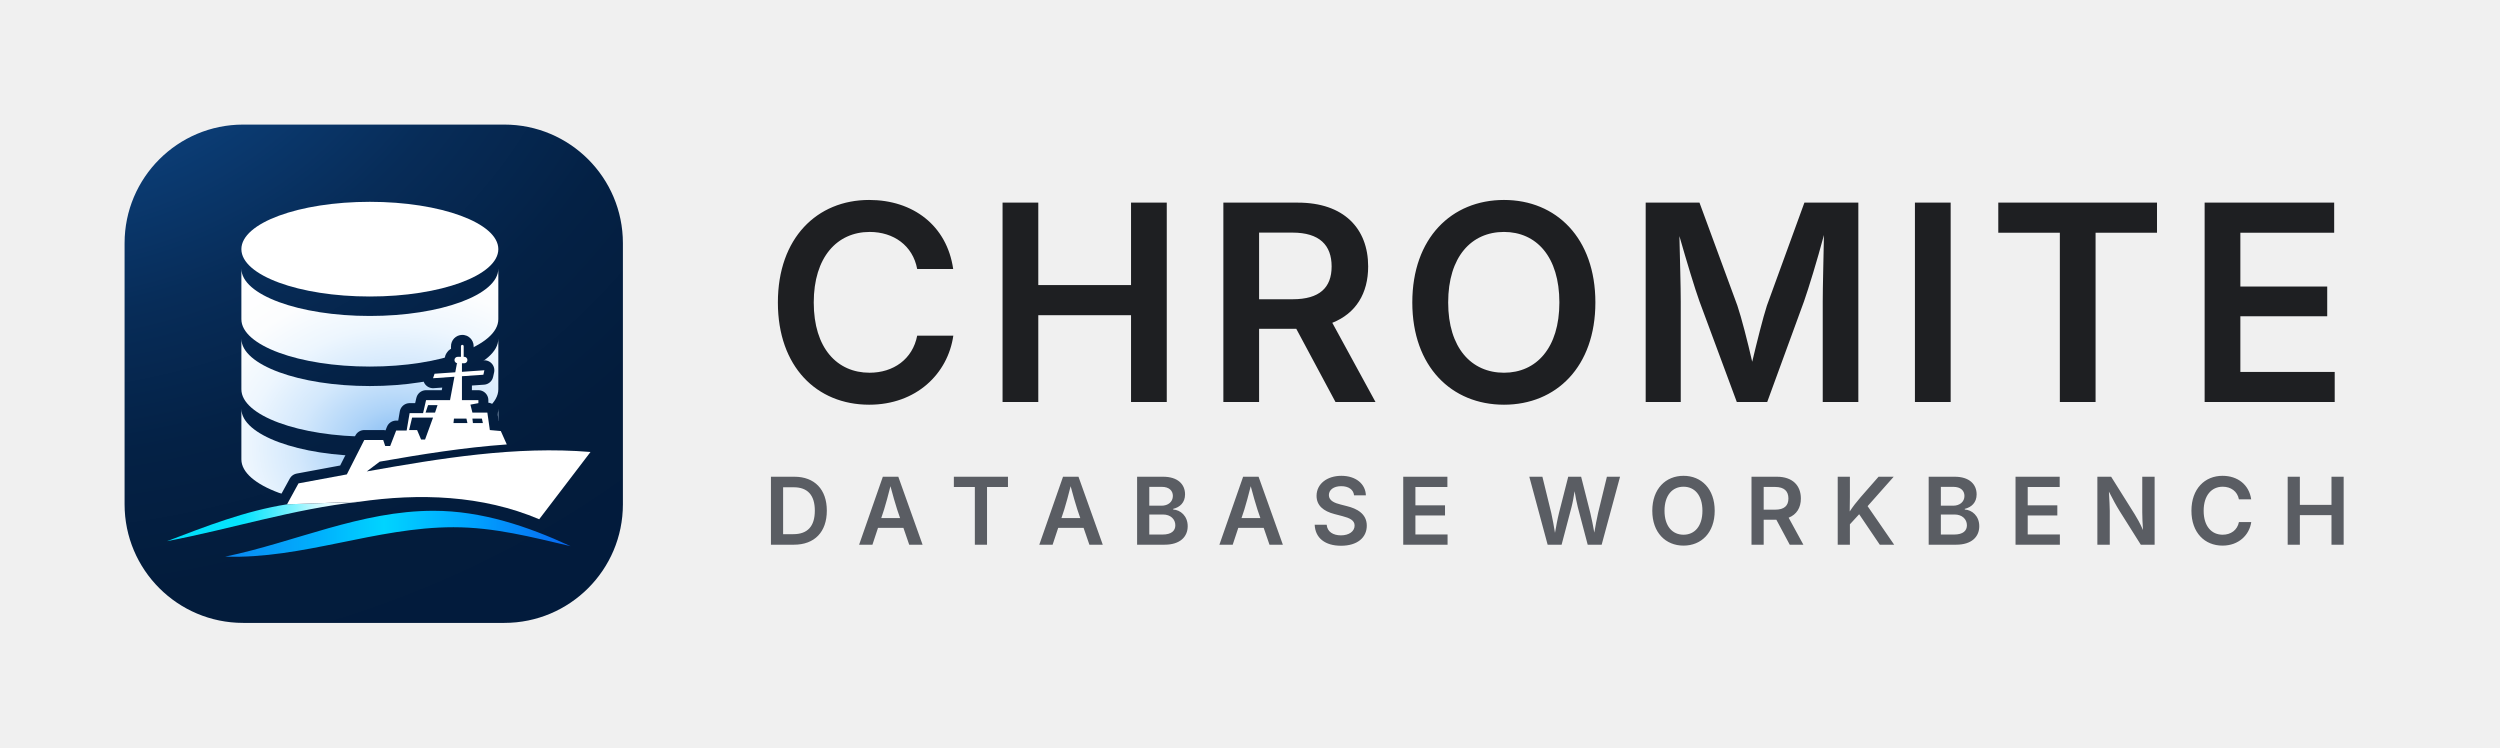
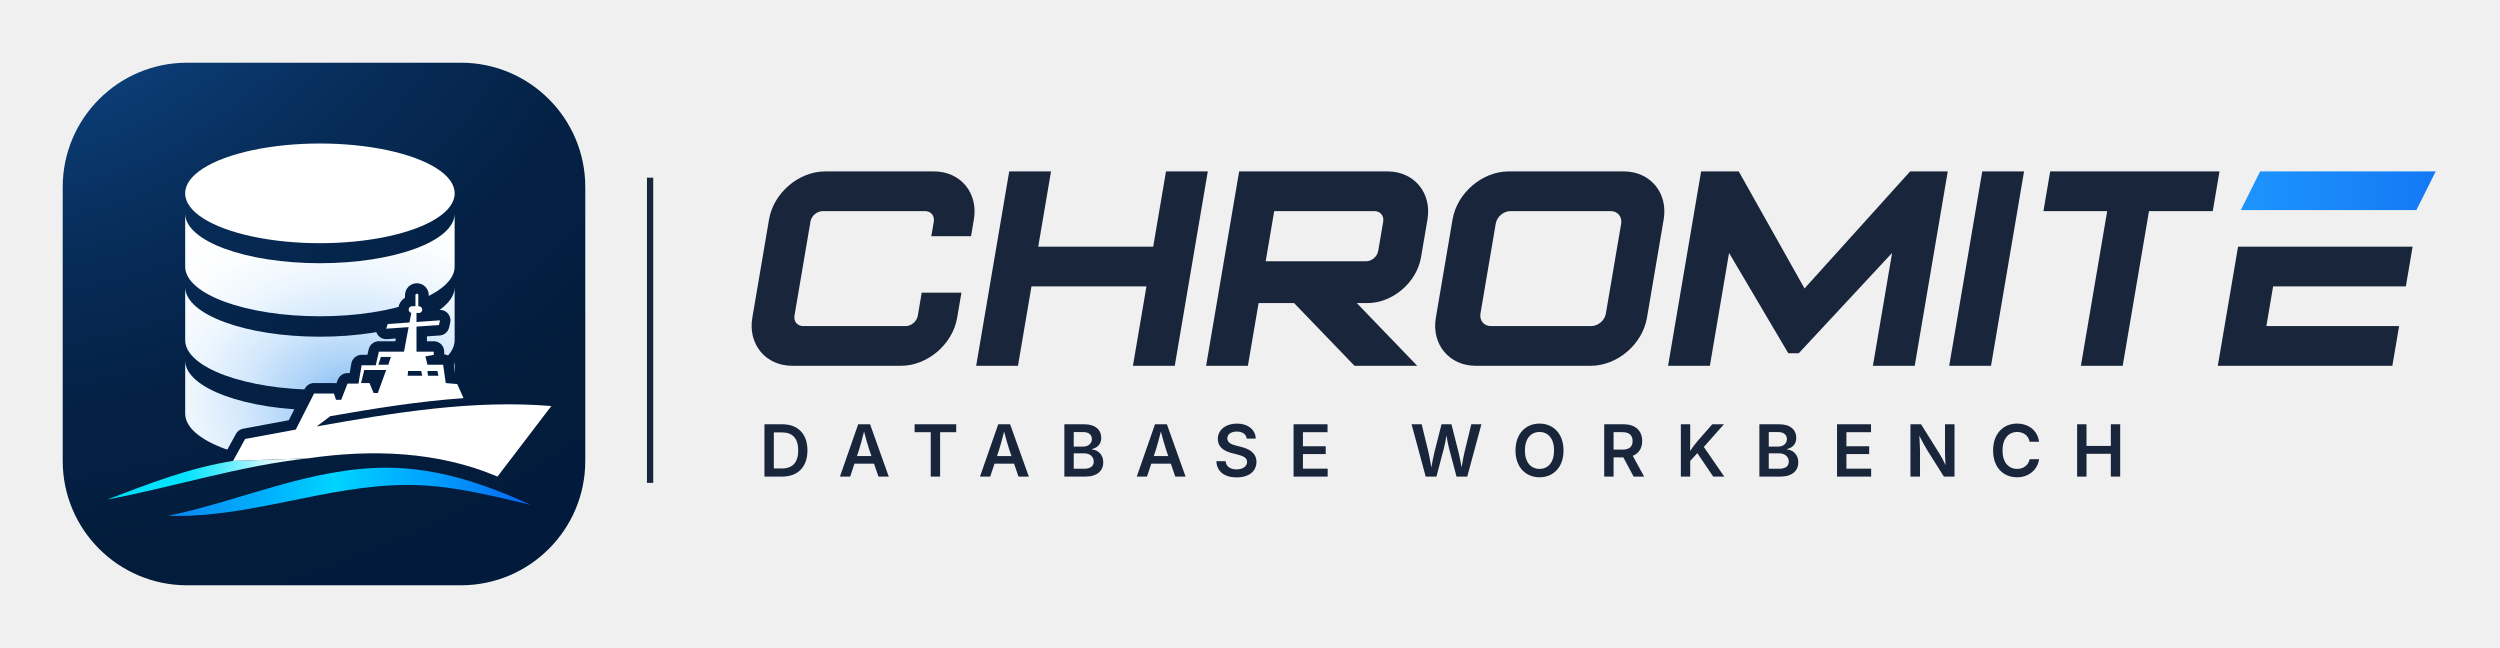
- <svg xmlns="http://www.w3.org/2000/svg" width="1204.038" height="360" viewBox="-30 -30 602.019 180">
+ <svg xmlns="http://www.w3.org/2000/svg" width="1196" height="310" viewBox="75 43 1196 310">
  <defs>
-     <radialGradient id="wltile" gradientUnits="userSpaceOnUse" cx="0" cy="0" r="244.92" gradientTransform="translate(-30 -48) scale(1 0.8)">
+     <radialGradient id="lltile" gradientUnits="userSpaceOnUse" cx="0" cy="0" r="510.25" gradientTransform="translate(42.5 -27) scale(1 0.8)">
      <stop offset="0" stop-color="#0D417B" />
      <stop offset="0.32" stop-color="#0B3C74" />
      <stop offset="0.49" stop-color="#072C58" />
      <stop offset="0.66" stop-color="#042145" />
      <stop offset="0.83" stop-color="#031C3C" />
      <stop offset="1" stop-color="#021B3C" />
    </radialGradient>
-     <radialGradient id="wlcyl" gradientUnits="userSpaceOnUse" cx="0" cy="0" r="60.96" gradientTransform="translate(66 78) scale(1 0.8)">
+     <radialGradient id="llcyl" gradientUnits="userSpaceOnUse" cx="0" cy="0" r="127" gradientTransform="translate(242.5 235.5) scale(1 0.8)">
      <stop offset="0" stop-color="#7DB7F2" />
      <stop offset="0.2" stop-color="#ADD3F8" />
      <stop offset="0.4" stop-color="#D3E8FC" />
      <stop offset="0.6" stop-color="#EDF6FE" />
      <stop offset="0.8" stop-color="#FCFDFE" />
      <stop offset="1" stop-color="#FFFFFF" />
    </radialGradient>
-     <linearGradient id="wlwake" gradientUnits="userSpaceOnUse" x1="10.2" y1="0" x2="56.4" y2="0">
+     <linearGradient id="llwake" gradientUnits="userSpaceOnUse" x1="126.25" y1="0" x2="222.5" y2="0">
      <stop offset="0" stop-color="#00DDF9" />
      <stop offset="0.4" stop-color="#06E4FD" />
      <stop offset="0.56" stop-color="#4DEBFC" />
      <stop offset="0.67" stop-color="#84F3FE" />
      <stop offset="0.77" stop-color="#C6F7FE" />
      <stop offset="0.88" stop-color="#F2FDFF" />
      <stop offset="1" stop-color="#FFFFFF" />
    </linearGradient>
-     <linearGradient id="wlwave" gradientUnits="userSpaceOnUse" x1="24.24" y1="0" x2="107.4" y2="0">
+     <linearGradient id="llwave" gradientUnits="userSpaceOnUse" x1="155.5" y1="0" x2="328.75" y2="0">
      <stop offset="0" stop-color="#0A86F2" />
      <stop offset="0.28" stop-color="#00B2FD" />
      <stop offset="0.46" stop-color="#00D4FF" />
      <stop offset="0.72" stop-color="#00A2FF" />
      <stop offset="1" stop-color="#0866F0" />
    </linearGradient>
-     <mask id="wlko" maskUnits="userSpaceOnUse" x="-10%" y="-10%" width="120%" height="120%">
+     <mask id="llko" maskUnits="userSpaceOnUse" x="-10%" y="-10%" width="120%" height="120%">
      <rect x="-10000" y="-10000" width="20000" height="20000" fill="#FFFFFF" />
-       <path d="M39.12,91.44 L41.88,86.4 L53.52,84.24 L57.72,75.96 L62.28,75.96 L62.76,77.4 L63.96,77.4 L65.4,73.68 L67.92,73.68 L68.64,69.48 L71.88,69.48 L72.6,66.36 L85.2,66.36 L85.2,67.08 L83.28,67.44 L83.76,69.36 L87.36,69.36 L87.96,73.56 L90.6,73.8 L92.04,77.026 C81.767,77.748 71.511,79.402 61.44,81.169 L58.32,83.52 C75.96,80.388 94.224,77.34 112.2,78.84 L99.84,95.04 C86.1,89.208 70.956,88.728 56.4,90.84 Z M78.36,66.42 L80.04,57.48 L81.24,57.48 L81.24,66.42 Z M74.64,60 L86.64,59.16 L86.4,60.24 L74.28,61.08 Z M80.22,55.92 H81.78 A0.78,0.78 0 0 1 82.56,56.7 V56.7 A0.78,0.78 0 0 1 81.78,57.48 H80.22 A0.78,0.78 0 0 1 79.44,56.7 V56.7 A0.78,0.78 0 0 1 80.22,55.92 Z M81.33,53.04 H81.33 A0.33,0.33 0 0 1 81.66,53.37 V55.83 A0.33,0.33 0 0 1 81.33,56.16 H81.33 A0.33,0.33 0 0 1 81,55.83 V53.37 A0.33,0.33 0 0 1 81.33,53.04 Z M10.2,100.32 C19.656,96.72 29.052,93.024 39.12,91.44 L56.4,90.84 C40.656,92.556 25.68,97.38 10.2,100.32 Z M24.24,104.04 C41.088,100.536 56.88,93 74.4,93 C85.956,93 97.08,96.732 107.4,101.52 C98.04,99.336 89.028,96.96 79.2,96.96 C60.504,96.96 42.9,104.652 24.24,104.04 Z" fill="#000000" stroke="#000000" stroke-width="4.8" stroke-linejoin="round" />
+       <path d="M186.5,263.5 L192.25,253 L216.5,248.5 L225.25,231.25 L234.75,231.25 L235.75,234.25 L238.25,234.25 L241.25,226.5 L246.5,226.5 L248,217.75 L254.75,217.75 L256.25,211.25 L282.5,211.25 L282.5,212.75 L278.5,213.5 L279.5,217.5 L287,217.5 L288.25,226.25 L293.75,226.75 L296.75,233.471 C275.349,234.974 253.982,238.421 233,242.102 L226.5,247 C263.25,240.475 301.3,234.125 338.75,237.25 L313,271 C284.375,258.85 252.825,257.85 222.5,262.25 Z M268.25,211.375 L271.75,192.75 L274.25,192.75 L274.25,211.375 Z M260.5,198 L285.5,196.25 L285,198.5 L259.75,200.25 Z M272.125,189.5 H275.375 A1.625,1.625 0 0 1 277,191.125 V191.125 A1.625,1.625 0 0 1 275.375,192.75 H272.125 A1.625,1.625 0 0 1 270.5,191.125 V191.125 A1.625,1.625 0 0 1 272.125,189.5 Z M274.438,183.5 H274.438 A0.688,0.688 0 0 1 275.125,184.188 V189.312 A0.688,0.688 0 0 1 274.438,190 H274.438 A0.688,0.688 0 0 1 273.75,189.312 V184.188 A0.688,0.688 0 0 1 274.438,183.5 Z M126.25,282 C145.95,274.5 165.525,266.8 186.5,263.5 L222.5,262.25 C189.7,265.825 158.5,275.875 126.25,282 Z M155.5,289.75 C190.6,282.45 223.5,266.75 260,266.75 C284.075,266.75 307.25,274.525 328.75,284.5 C309.25,279.95 290.475,275 270,275 C231.05,275 194.375,291.025 155.5,289.75 Z" fill="#000000" stroke="#000000" stroke-width="10" stroke-linejoin="round" />
    </mask>
+     <linearGradient id="llacc" gradientUnits="userSpaceOnUse" x1="1147" y1="0" x2="1241" y2="0">
+       <stop offset="0" stop-color="#1D95FD" />
+       <stop offset="1" stop-color="#1478F5" />
+     </linearGradient>
  </defs>
-   <path d="M28.56,0 H91.44 A28.56,28.56 0 0 1 120,28.56 V91.44 A28.56,28.56 0 0 1 91.44,120 H28.56 A28.56,28.56 0 0 1 0,91.44 V28.56 A28.56,28.56 0 0 1 28.56,0 Z" fill="url(#wltile)" />
-   <g mask="url(#wlko)">
-     <path d="M28.126,30 A30.937,11.4 0 1 0 90,30 A30.937,11.4 0 1 0 28.126,30 Z" fill="#FFFFFF" />
-     <path d="M28.126,34.687 A30.937,11.4 0 0 0 90,34.687 V46.874 A30.937,11.4 0 0 1 28.126,46.874 Z" fill="url(#wlcyl)" />
-     <path d="M28.126,51.563 A30.937,11.4 0 0 0 90,51.563 V63.75 A30.937,11.4 0 0 1 28.126,63.75 Z" fill="url(#wlcyl)" />
-     <path d="M28.126,68.437 A30.937,11.4 0 0 0 90,68.437 V80.624 A30.937,11.4 0 0 1 28.126,80.624 Z" fill="url(#wlcyl)" />
+   <path d="M164.5,73 H295.5 A59.5,59.5 0 0 1 355,132.5 V263.5 A59.5,59.5 0 0 1 295.5,323 H164.5 A59.5,59.5 0 0 1 105,263.5 V132.5 A59.5,59.5 0 0 1 164.5,73 Z" fill="url(#lltile)" />
+   <g mask="url(#llko)">
+     <path d="M163.595,135.5 A64.453,23.75 0 1 0 292.5,135.5 A64.453,23.75 0 1 0 163.595,135.5 Z" fill="#FFFFFF" />
+     <path d="M163.595,145.265 A64.453,23.75 0 0 0 292.5,145.265 V170.655 A64.453,23.75 0 0 1 163.595,170.655 Z" fill="url(#llcyl)" />
+     <path d="M163.595,180.423 A64.453,23.75 0 0 0 292.5,180.423 V205.812 A64.453,23.75 0 0 1 163.595,205.812 Z" fill="url(#llcyl)" />
+     <path d="M163.595,215.577 A64.453,23.75 0 0 0 292.5,215.577 V240.967 A64.453,23.75 0 0 1 163.595,240.967 Z" fill="url(#llcyl)" />
  </g>
-   <path d="M24.24,104.04 C41.088,100.536 56.88,93 74.4,93 C85.956,93 97.08,96.732 107.4,101.52 C98.04,99.336 89.028,96.96 79.2,96.96 C60.504,96.96 42.9,104.652 24.24,104.04 Z" fill="url(#wlwave)" />
-   <path d="M10.2,100.32 C19.656,96.72 29.052,93.024 39.12,91.44 L56.4,90.84 C40.656,92.556 25.68,97.38 10.2,100.32 Z" fill="url(#wlwake)" />
-   <path d="M39.12,91.44 L41.88,86.4 L53.52,84.24 L57.72,75.96 L62.28,75.96 L62.76,77.4 L63.96,77.4 L65.4,73.68 L67.92,73.68 L68.64,69.48 L71.88,69.48 L72.6,66.36 L85.2,66.36 L85.2,67.08 L83.28,67.44 L83.76,69.36 L87.36,69.36 L87.96,73.56 L90.6,73.8 L92.04,77.026 C81.767,77.748 71.511,79.402 61.44,81.169 L58.32,83.52 C75.96,80.388 94.224,77.34 112.2,78.84 L99.84,95.04 C86.1,89.208 70.956,88.728 56.4,90.84 Z M78.36,66.42 L80.04,57.48 L81.24,57.48 L81.24,66.42 Z M74.64,60 L86.64,59.16 L86.4,60.24 L74.28,61.08 Z M80.22,55.92 H81.78 A0.78,0.78 0 0 1 82.56,56.7 V56.7 A0.78,0.78 0 0 1 81.78,57.48 H80.22 A0.78,0.78 0 0 1 79.44,56.7 V56.7 A0.78,0.78 0 0 1 80.22,55.92 Z M81.33,53.04 H81.33 A0.33,0.33 0 0 1 81.66,53.37 V55.83 A0.33,0.33 0 0 1 81.33,56.16 H81.33 A0.33,0.33 0 0 1 81,55.83 V53.37 A0.33,0.33 0 0 1 81.33,53.04 Z" fill="#FFFFFF" />
-   <path d="M73.08,67.56 L75.36,67.56 L74.76,69.36 L72.48,69.36 Z M69.24,70.56 L74.28,70.56 L72.36,75.84 L71.4,75.84 L70.44,73.56 L68.52,73.56 Z M79.32,70.8 L82.32,70.8 L82.56,71.88 L79.2,71.88 Z M83.76,70.8 L86.04,70.8 L86.28,71.88 L83.88,71.88 Z" fill="url(#wltile)" />
-   <path d="M179.298 67.457C190.642 67.457 198.247 60.012 199.568 50.828H190.867C189.771 56.5 185.131 59.755 179.395 59.755C171.596 59.755 165.956 53.857 165.956 42.836C165.956 31.943 171.563 25.852 179.427 25.852C185.163 25.852 189.804 29.107 190.867 34.779H199.536C198.021 24.273 189.836 18.15 179.298 18.15C166.762 18.15 157.319 27.302 157.319 42.836C157.319 58.304 166.665 67.457 179.298 67.457Z M211.424 66.812H220.028V45.897H242.361V66.812H250.966V18.795H242.361V38.646H220.028V18.795H211.424Z M264.594 66.812H273.198V49.184H282.157L291.6 66.812H301.235L290.826 47.734C296.498 45.478 299.463 40.677 299.463 34.167C299.463 25.014 293.598 18.795 282.544 18.795H264.594ZM273.198 42.062V26.013H281.223C287.765 26.013 290.665 29.043 290.665 34.167C290.665 39.259 287.765 42.062 281.287 42.062Z M332.169 67.457C344.737 67.457 354.18 58.337 354.18 42.836C354.18 27.302 344.737 18.15 332.169 18.15C319.568 18.15 310.094 27.302 310.094 42.836C310.094 58.304 319.568 67.457 332.169 67.457ZM332.169 59.755C324.306 59.755 318.731 53.76 318.731 42.836C318.731 31.846 324.306 25.852 332.169 25.852C339.968 25.852 345.511 31.814 345.511 42.836C345.511 53.793 339.968 59.755 332.169 59.755Z M366.293 66.812H374.736V42.578C374.736 38.936 374.543 32.298 374.414 26.851C376.187 33.039 378.12 39.452 379.248 42.578L388.239 66.812H395.555L404.417 42.578C405.545 39.355 407.575 32.749 409.219 26.594C409.122 32.298 408.929 39.001 408.929 42.578V66.812H417.501V18.795H404.514L395.49 43.577C394.556 46.445 393.073 52.375 391.945 57.112C390.85 52.31 389.335 46.413 388.368 43.577L379.248 18.795H366.293Z M439.734 18.795H431.129V66.812H439.734Z M451.202 26.046H466.027V66.812H474.631V26.046H489.423V18.795H451.202Z M500.892 66.812H532.216V59.561H509.496V46.155H530.411V39.001H509.496V26.046H532.087V18.795H500.892Z" fill="#1E1F22" />
-   <path d="M161.185 101.17C166.173 101.17 169.106 98.083 169.106 92.963C169.106 87.876 166.173 84.8 161.295 84.8H155.648V101.17ZM158.581 98.632V87.338H161.119C164.47 87.338 166.217 89.217 166.217 92.963C166.217 96.742 164.47 98.632 161.042 98.632Z M176.881 101.17H180.089L181.43 97.116H187.549L188.944 101.17H192.163L186.319 84.8H182.594ZM182.21 94.754 182.902 92.666C183.352 91.205 183.847 89.37 184.429 87.085C185.033 89.348 185.55 91.161 186.033 92.666L186.747 94.754Z M199.697 87.272H204.751V101.17H207.684V87.272H212.727V84.8H199.697Z M220.271 101.17H223.479L224.82 97.116H230.939L232.334 101.17H235.553L229.708 84.8H225.984ZM225.6 94.754 226.292 92.666C226.742 91.205 227.237 89.37 227.819 87.085C228.423 89.348 228.939 91.161 229.423 92.666L230.137 94.754Z M243.823 101.17H250.426C254.172 101.17 256.007 99.258 256.007 96.709C256.007 94.237 254.249 92.787 252.513 92.699V92.534C254.106 92.161 255.369 91.04 255.369 89.052C255.369 86.624 253.623 84.8 250.085 84.8H243.823ZM246.756 98.72V93.897H250.063C251.887 93.897 253.029 95.028 253.029 96.49C253.029 97.786 252.128 98.72 249.964 98.72ZM246.756 91.776V87.239H249.777C251.535 87.239 252.436 88.162 252.436 89.425C252.436 90.876 251.261 91.776 249.711 91.776Z M263.639 101.17H266.847L268.187 97.116H274.307L275.702 101.17H278.921L273.076 84.8H269.352ZM268.967 94.754 269.66 92.666C270.11 91.205 270.604 89.37 271.187 87.085C271.791 89.348 272.307 91.161 272.791 92.666L273.505 94.754Z M292.936 101.422C296.848 101.422 299.133 99.456 299.133 96.577C299.133 93.721 296.749 92.458 294.321 91.875L292.794 91.48C291.464 91.15 290.003 90.601 290.003 89.228C290.003 87.986 291.124 87.074 292.969 87.074C294.738 87.074 295.925 87.887 296.068 89.283H298.913C298.836 86.547 296.507 84.58 293.013 84.58C289.586 84.58 287.037 86.514 287.037 89.403C287.037 91.711 288.652 93.095 291.387 93.798L293.244 94.281C295.013 94.743 296.199 95.281 296.199 96.555C296.199 97.962 294.848 98.918 292.915 98.918C291.069 98.918 289.608 98.083 289.476 96.358H286.586C286.718 99.588 289.124 101.422 292.936 101.422Z M307.908 101.17H318.586V98.698H310.841V94.128H317.971V91.689H310.841V87.272H318.543V84.8H307.908Z M342.684 101.17H346.046L348.43 92.128C348.749 90.909 348.957 89.634 349.177 88.283C349.419 89.689 349.65 90.985 349.946 92.128L352.33 101.17H355.692L360.12 84.8H356.955L354.835 93.512C354.495 94.984 354.198 96.654 353.923 98.258C353.627 96.654 353.319 94.984 352.956 93.512L350.748 84.8H347.639L345.42 93.512C345.046 94.995 344.75 96.687 344.453 98.313C344.178 96.687 343.893 94.995 343.552 93.512L341.421 84.8H338.268Z M375.409 101.389C379.694 101.389 382.913 98.28 382.913 92.996C382.913 87.701 379.694 84.58 375.409 84.58C371.114 84.58 367.884 87.701 367.884 92.996C367.884 98.269 371.114 101.389 375.409 101.389ZM375.409 98.764C372.729 98.764 370.828 96.72 370.828 92.996C370.828 89.25 372.729 87.206 375.409 87.206C378.068 87.206 379.958 89.239 379.958 92.996C379.958 96.731 378.068 98.764 375.409 98.764Z M391.776 101.17H394.709V95.16H397.764L400.982 101.17H404.267L400.719 94.666C402.652 93.897 403.663 92.26 403.663 90.041C403.663 86.92 401.664 84.8 397.895 84.8H391.776ZM394.709 92.732V87.261H397.445C399.675 87.261 400.664 88.294 400.664 90.041C400.664 91.776 399.675 92.732 397.467 92.732Z M412.537 101.17H415.47V96.259L417.701 93.831L422.666 101.17H426.127L419.733 91.886L426.017 84.8H422.37L418.074 89.7C416.997 90.952 416.195 91.985 415.426 93.161L415.47 89.656V84.8H412.537Z M434.441 101.17H441.043C444.79 101.17 446.624 99.258 446.624 96.709C446.624 94.237 444.867 92.787 443.131 92.699V92.534C444.724 92.161 445.987 91.04 445.987 89.052C445.987 86.624 444.24 84.8 440.703 84.8H434.441ZM437.374 98.72V93.897H440.681C442.505 93.897 443.647 95.028 443.647 96.49C443.647 97.786 442.746 98.72 440.582 98.72ZM437.374 91.776V87.239H440.395C442.153 87.239 443.054 88.162 443.054 89.425C443.054 90.876 441.878 91.776 440.329 91.776Z M455.356 101.17H466.034V98.698H458.289V94.128H465.419V91.689H458.289V87.272H465.99V84.8H455.356Z M475.062 101.17H478.05V93.04C478.05 92.128 477.951 90.403 477.841 88.382C478.94 90.513 479.555 91.678 480.412 93.051L485.521 101.17H488.85V84.8H485.872V93.391C485.872 94.391 485.938 96.05 486.048 97.632C485.334 95.995 484.62 94.754 484.038 93.82L478.38 84.8H475.062Z M505.205 101.389C509.072 101.389 511.665 98.852 512.116 95.721H509.149C508.776 97.654 507.194 98.764 505.238 98.764C502.58 98.764 500.657 96.753 500.657 92.996C500.657 89.283 502.569 87.206 505.249 87.206C507.205 87.206 508.787 88.316 509.149 90.249H512.105C511.588 86.668 508.798 84.58 505.205 84.58C500.932 84.58 497.713 87.701 497.713 92.996C497.713 98.269 500.899 101.389 505.205 101.389Z M520.891 101.17H523.824V94.04H531.438V101.17H534.371V84.8H531.438V91.568H523.824V84.8H520.891Z" fill="#5A5D63" />
+   <path d="M155.5,289.75 C190.6,282.45 223.5,266.75 260,266.75 C284.075,266.75 307.25,274.525 328.75,284.5 C309.25,279.95 290.475,275 270,275 C231.05,275 194.375,291.025 155.5,289.75 Z" fill="url(#llwave)" />
+   <path d="M126.25,282 C145.95,274.5 165.525,266.8 186.5,263.5 L222.5,262.25 C189.7,265.825 158.5,275.875 126.25,282 Z" fill="url(#llwake)" />
+   <path d="M186.5,263.5 L192.25,253 L216.5,248.5 L225.25,231.25 L234.75,231.25 L235.75,234.25 L238.25,234.25 L241.25,226.5 L246.5,226.5 L248,217.75 L254.75,217.75 L256.25,211.25 L282.5,211.25 L282.5,212.75 L278.5,213.5 L279.5,217.5 L287,217.5 L288.25,226.25 L293.75,226.75 L296.75,233.471 C275.349,234.974 253.982,238.421 233,242.102 L226.5,247 C263.25,240.475 301.3,234.125 338.75,237.25 L313,271 C284.375,258.85 252.825,257.85 222.5,262.25 Z M268.25,211.375 L271.75,192.75 L274.25,192.75 L274.25,211.375 Z M260.5,198 L285.5,196.25 L285,198.5 L259.75,200.25 Z M272.125,189.5 H275.375 A1.625,1.625 0 0 1 277,191.125 V191.125 A1.625,1.625 0 0 1 275.375,192.75 H272.125 A1.625,1.625 0 0 1 270.5,191.125 V191.125 A1.625,1.625 0 0 1 272.125,189.5 Z M274.438,183.5 H274.438 A0.688,0.688 0 0 1 275.125,184.188 V189.312 A0.688,0.688 0 0 1 274.438,190 H274.438 A0.688,0.688 0 0 1 273.75,189.312 V184.188 A0.688,0.688 0 0 1 274.438,183.5 Z" fill="#FFFFFF" />
+   <path d="M257.25,213.75 L262,213.75 L260.75,217.5 L256,217.5 Z M249.25,220 L259.75,220 L255.75,231 L253.75,231 L251.75,226.25 L247.75,226.25 Z M270.25,220.5 L276.5,220.5 L277,222.75 L270,222.75 Z M279.5,220.5 L284.25,220.5 L284.75,222.75 L279.75,222.75 Z" fill="url(#lltile)" />
+   <rect x="384.5" y="128" width="3" height="146" fill="#18253B" />
+   <path d="M529,156 L529,148 A23,23 0 0 0 506,125 L454,125 A23,23 0 0 0 431,148 L431,195 A23,23 0 0 0 454,218 L506,218 A23,23 0 0 0 529,195 L529,183 L510,183 L510,194 A5,5 0 0 1 505,199 L456,199 A5,5 0 0 1 451,194 L451,149 A5,5 0 0 1 456,144 L505,144 A5,5 0 0 1 510,149 L510,156 Z M542,218 L542,125 L562,125 L562,161 L617,161 L617,125 L637,125 L637,218 L617,218 L617,180 L562,180 L562,218 Z M652,218 L652,125 L723,125 A23,23 0 0 1 746,148 L746,166 A22,22 0 0 1 724,188 L719,188 L753,218 L723,218 L689,188 L672,188 L672,218 Z M672,168 L720,168 A5,5 0 0 0 725,163 L725,149 A5,5 0 0 0 720,144 L672,144 Z M781,218 A23,23 0 0 1 758,195 L758,148 A23,23 0 0 1 781,125 L836,125 A23,23 0 0 1 859,148 L859,195 A23,23 0 0 1 836,218 Z M785,199 A6,6 0 0 1 779,193 L779,150 A6,6 0 0 1 785,144 L833,144 A6,6 0 0 1 839,150 L839,193 A6,6 0 0 1 833,199 Z M873,218 L873,125 L891,125 L932,181 L973,125 L991,125 L991,218 L971,218 L971,164 L934.5,212 L929.5,212 L893,164 L893,218 Z M1007.5,218 L1007.5,125 L1027.5,125 L1027.5,218 Z M1040,144 L1040,125 L1121,125 L1121,144 L1090.5,144 L1090.5,218 L1070.5,218 L1070.5,144 Z M1136,218 L1136,161 L1219.5,161 L1219.5,180 L1156,180 L1156,199 L1219.5,199 L1219.5,218 Z" fill="#18253B" fill-rule="evenodd" transform="translate(0 218) skewX(-9.648) translate(0 -218)" />
+   <path d="M1147,143.5 L1231,143.5 L1240.25,125 L1156.25,125 Z" fill="url(#llacc)" />
+   <path d="M449.178 271.0C456.801 271.0 461.284 266.282 461.284 258.457C461.284 250.683 456.801 245.981 449.346 245.981H440.716V271.0ZM445.199 267.121V249.86H449.077C454.199 249.86 456.868 252.731 456.868 258.457C456.868 264.233 454.199 267.121 448.96 267.121Z M476.822 271.0H481.725L483.773 264.804H493.126L495.258 271.0H500.178L491.245 245.981H485.553ZM484.966 261.194 486.023 258.004C486.712 255.771 487.467 252.967 488.357 249.474C489.281 252.933 490.07 255.703 490.809 258.004L491.9 261.194Z M512.543 249.759H520.267V271.0H524.75V249.759H532.457V245.981H512.543Z M543.822 271.0H548.725L550.773 264.804H560.126L562.258 271.0H567.178L558.245 245.981H552.553ZM551.966 261.194 553.023 258.004C553.712 255.771 554.467 252.967 555.357 249.474C556.281 252.933 557.07 255.703 557.809 258.004L558.9 261.194Z M584.189 271.0H594.281C600.006 271.0 602.811 268.078 602.811 264.183C602.811 260.405 600.124 258.188 597.471 258.054V257.802C599.906 257.231 601.837 255.519 601.837 252.48C601.837 248.769 599.167 245.981 593.76 245.981H584.189ZM588.673 267.256V259.884H593.727C596.514 259.884 598.26 261.614 598.26 263.847C598.26 265.828 596.883 267.256 593.576 267.256ZM588.673 256.644V249.709H593.29C595.977 249.709 597.354 251.119 597.354 253.05C597.354 255.267 595.557 256.644 593.189 256.644Z M618.822 271.0H623.725L625.773 264.804H635.126L637.258 271.0H642.178L633.245 245.981H627.553ZM626.966 261.194 628.023 258.004C628.712 255.771 629.467 252.967 630.357 249.474C631.281 252.933 632.07 255.703 632.809 258.004L633.9 261.194Z M666.618 271.386C672.595 271.386 676.088 268.381 676.088 263.981C676.088 259.616 672.444 257.685 668.733 256.795L666.399 256.19C664.368 255.687 662.134 254.847 662.134 252.748C662.134 250.851 663.847 249.457 666.668 249.457C669.371 249.457 671.185 250.7 671.403 252.832H675.752C675.634 248.651 672.075 245.646 666.735 245.646C661.496 245.646 657.601 248.601 657.601 253.017C657.601 256.543 660.069 258.659 664.25 259.733L667.088 260.472C669.791 261.177 671.604 262 671.604 263.948C671.604 266.097 669.539 267.558 666.584 267.558C663.763 267.558 661.53 266.282 661.328 263.646H656.912C657.114 268.582 660.791 271.386 666.618 271.386Z M693.84 271.0H710.16V267.222H698.323V260.237H709.22V256.509H698.323V249.759H710.093V245.981H693.84Z M757.051 271.0H762.189L765.833 257.181C766.32 255.317 766.639 253.369 766.975 251.304C767.344 253.453 767.697 255.435 768.15 257.181L771.794 271.0H776.932L783.699 245.981H778.863L775.622 259.297C775.102 261.547 774.648 264.099 774.229 266.55C773.775 264.099 773.305 261.547 772.751 259.297L769.376 245.981H764.624L761.232 259.297C760.661 261.563 760.208 264.149 759.755 266.634C759.335 264.149 758.898 261.563 758.378 259.297L755.12 245.981H750.301Z M811.517 271.336C818.065 271.336 822.985 266.584 822.985 258.508C822.985 250.414 818.065 245.646 811.517 245.646C804.952 245.646 800.015 250.414 800.015 258.508C800.015 266.567 804.952 271.336 811.517 271.336ZM811.517 267.323C807.42 267.323 804.515 264.2 804.515 258.508C804.515 252.782 807.42 249.659 811.517 249.659C815.58 249.659 818.468 252.765 818.468 258.508C818.468 264.216 815.58 267.323 811.517 267.323Z M842.454 271.0H846.938V261.815H851.605L856.525 271.0H861.546L856.122 261.06C859.077 259.884 860.622 257.383 860.622 253.991C860.622 249.222 857.566 245.981 851.807 245.981H842.454ZM846.938 258.105V249.743H851.118C854.527 249.743 856.038 251.321 856.038 253.991C856.038 256.644 854.527 258.105 851.152 258.105Z M879.115 271.0H883.598V263.494L887.007 259.784L894.596 271.0H899.885L890.113 256.812L899.717 245.981H894.143L887.577 253.47C885.932 255.384 884.706 256.963 883.531 258.759L883.598 253.403V245.981H879.115Z M916.689 271.0H926.781C932.506 271.0 935.311 268.078 935.311 264.183C935.311 260.405 932.624 258.188 929.971 258.054V257.802C932.406 257.231 934.337 255.519 934.337 252.48C934.337 248.769 931.667 245.981 926.26 245.981H916.689ZM921.173 267.256V259.884H926.227C929.014 259.884 930.76 261.614 930.76 263.847C930.76 265.828 929.383 267.256 926.076 267.256ZM921.173 256.644V249.709H925.79C928.477 249.709 929.854 251.119 929.854 253.05C929.854 255.267 928.057 256.644 925.689 256.644Z M953.84 271.0H970.16V267.222H958.323V260.237H969.22V256.509H958.323V249.759H970.093V245.981H953.84Z M988.964 271.0H993.531V258.575C993.531 257.181 993.38 254.545 993.212 251.455C994.891 254.713 995.831 256.493 997.141 258.591L1004.949 271.0H1010.036V245.981H1005.486V259.112C1005.486 260.64 1005.587 263.175 1005.755 265.593C1004.663 263.091 1003.572 261.194 1002.682 259.767L994.035 245.981H988.964Z M1039.945 271.336C1045.855 271.336 1049.818 267.457 1050.506 262.672H1045.973C1045.402 265.627 1042.984 267.323 1039.995 267.323C1035.932 267.323 1032.994 264.25 1032.994 258.508C1032.994 252.832 1035.915 249.659 1040.012 249.659C1043.001 249.659 1045.419 251.355 1045.973 254.31H1050.49C1049.701 248.836 1045.436 245.646 1039.945 245.646C1033.413 245.646 1028.494 250.414 1028.494 258.508C1028.494 266.567 1033.363 271.336 1039.945 271.336Z M1068.699 271.0H1073.182V260.103H1084.818V271.0H1089.301V245.981H1084.818V256.325H1073.182V245.981H1068.699Z" fill="#18253B" />
</svg>
